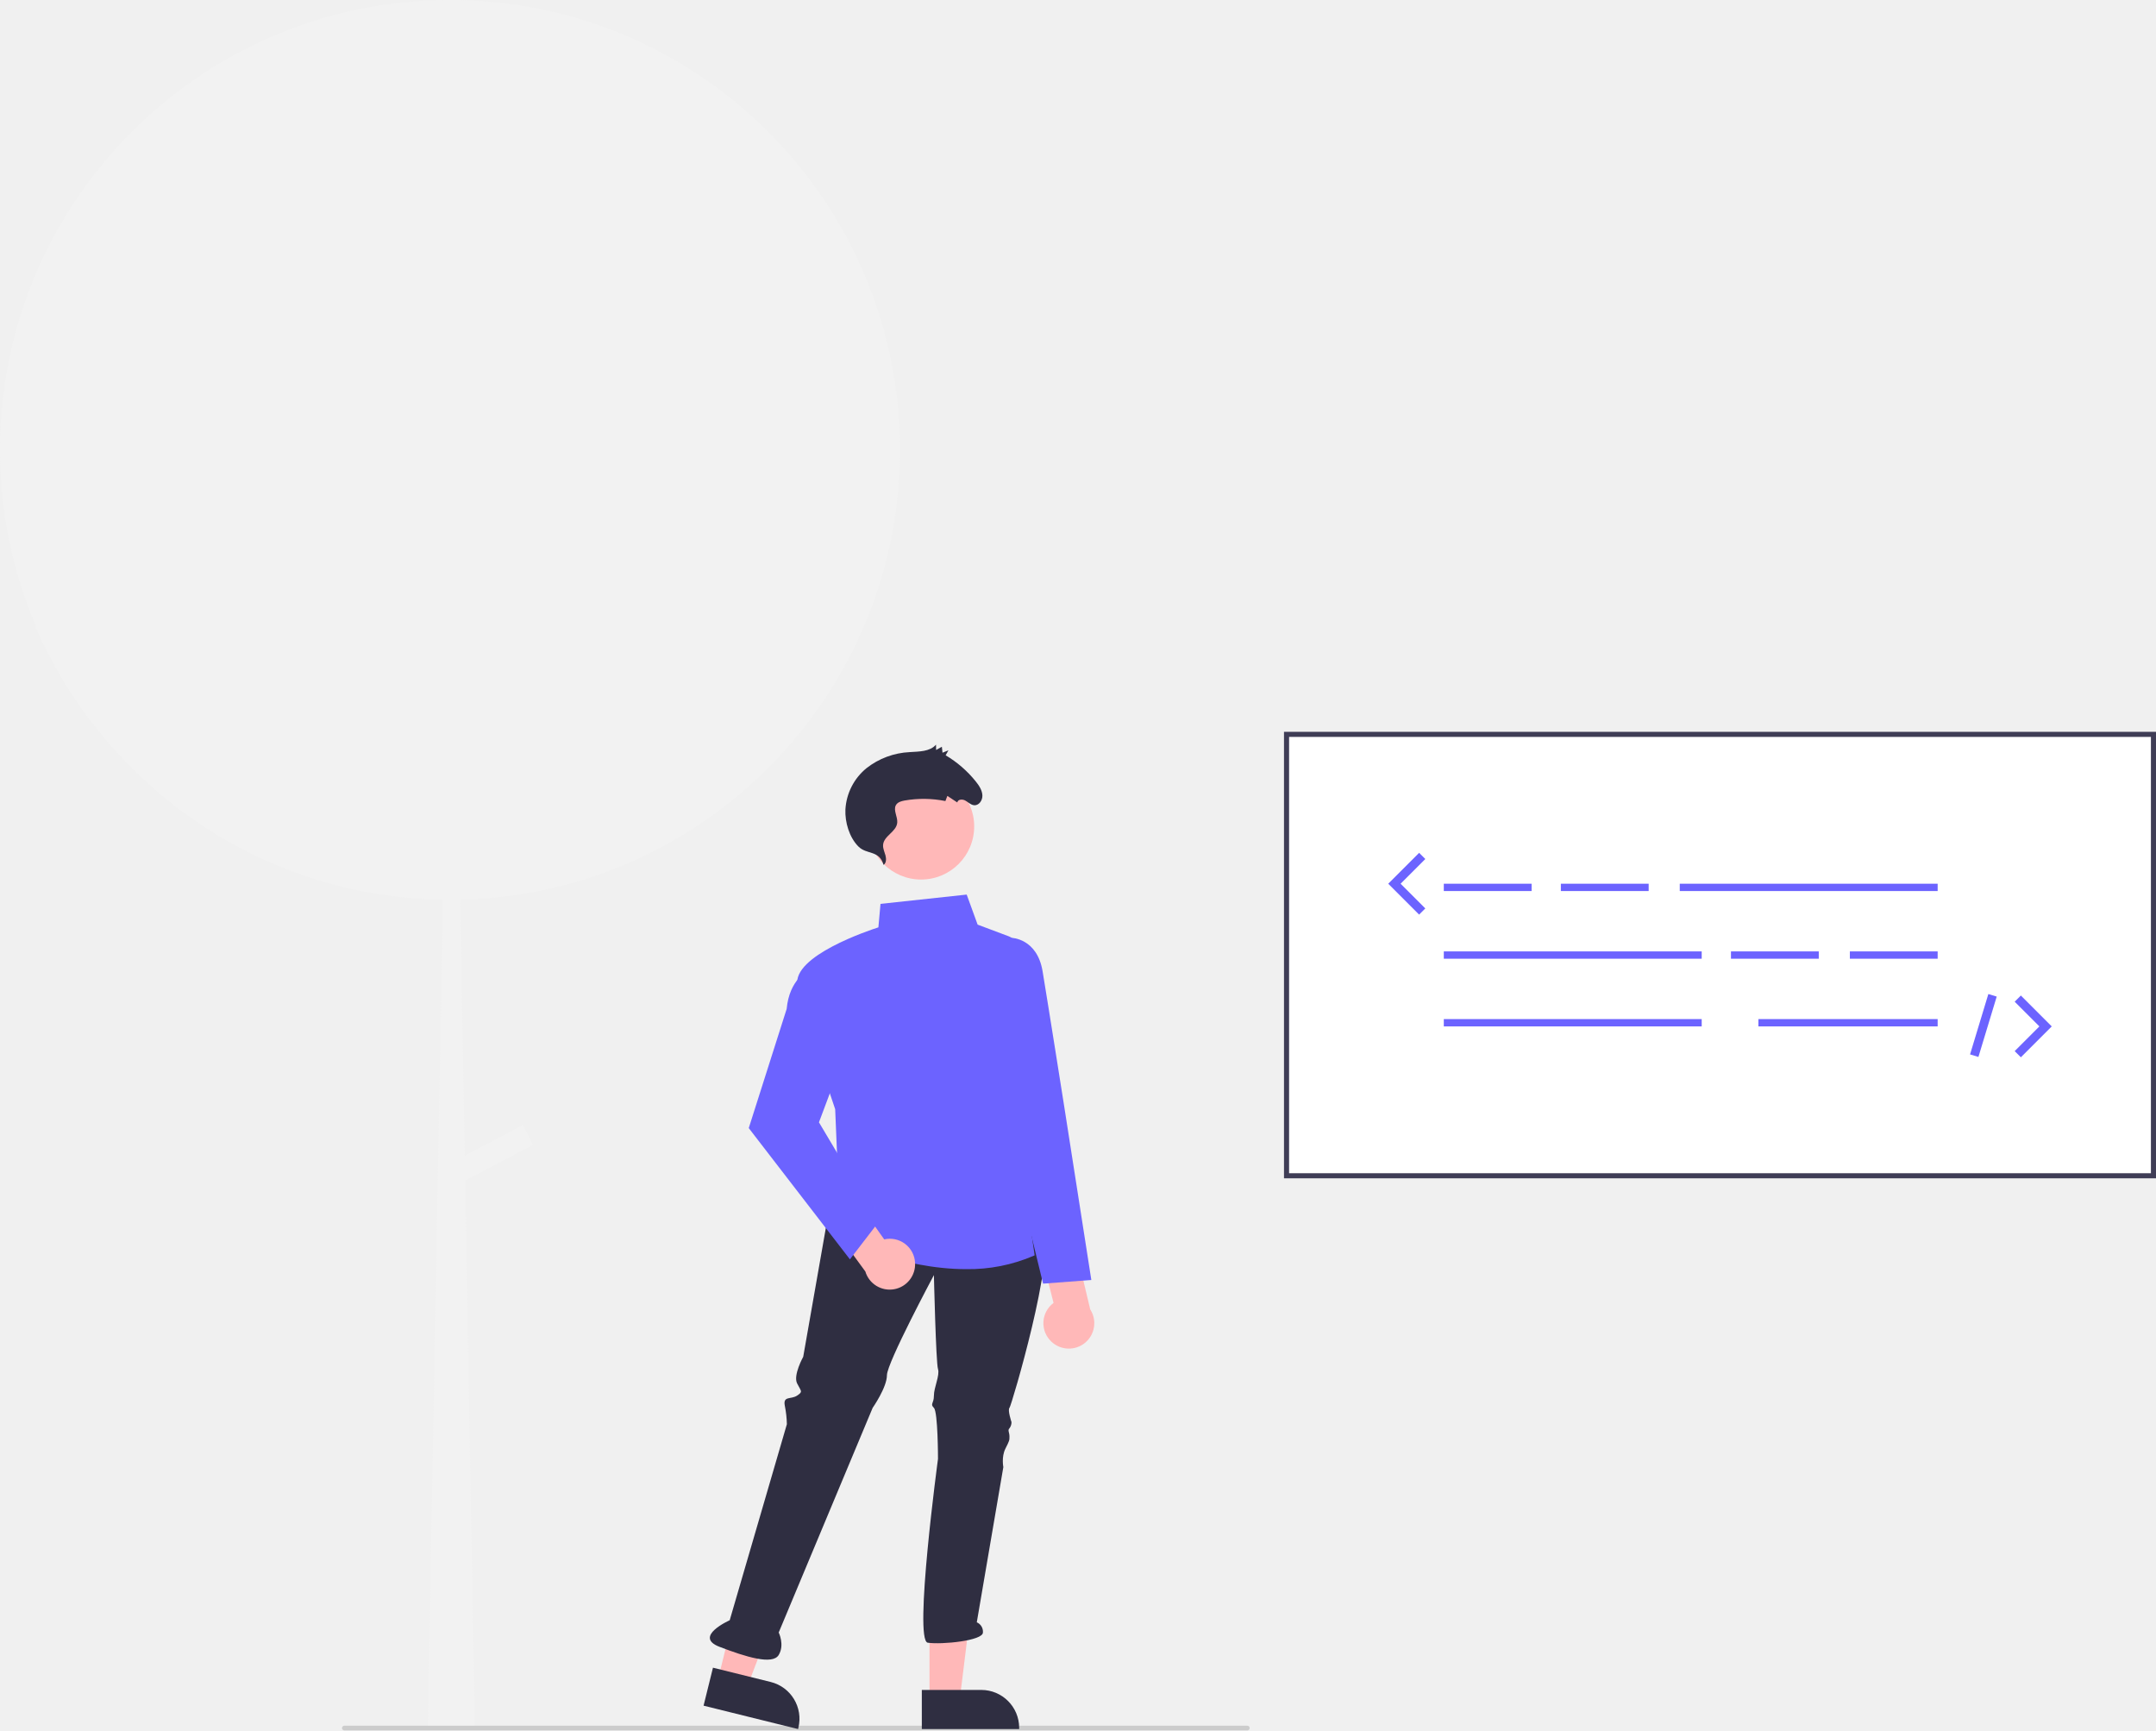
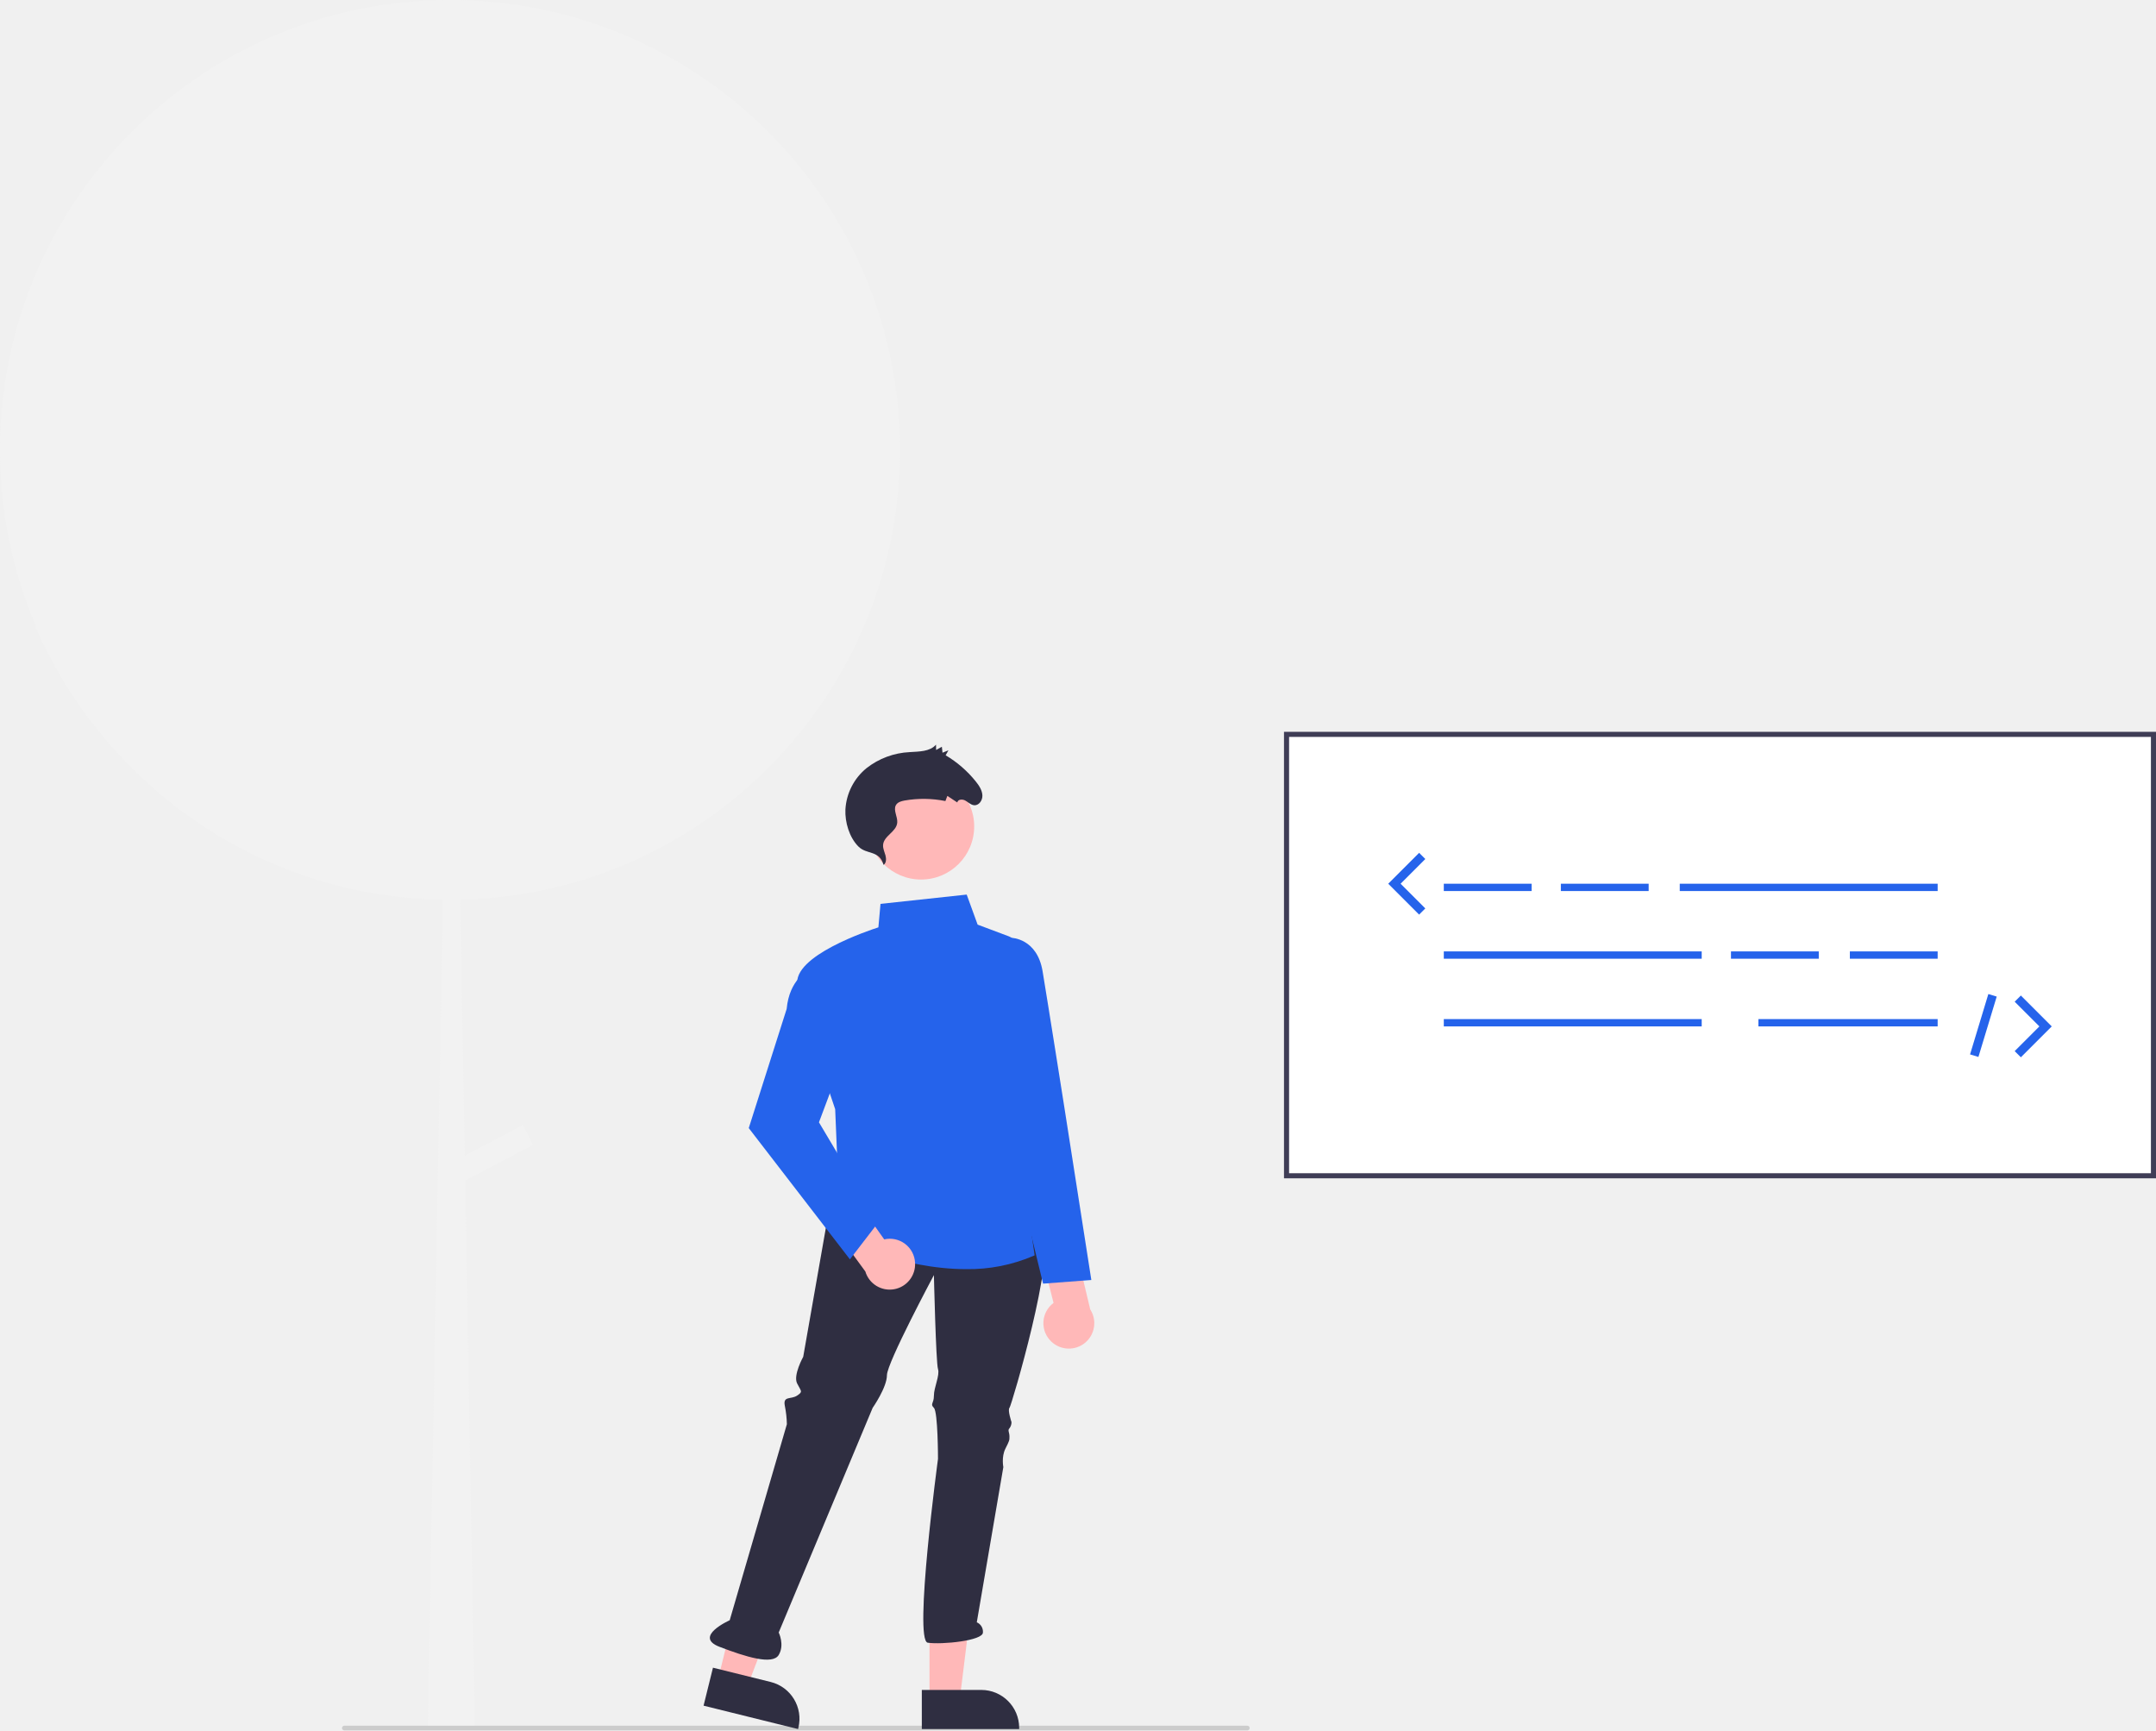
<svg xmlns="http://www.w3.org/2000/svg" id="b80448b0-14d5-4ee1-8d6b-75eb9311be00" data-name="Layer 1" width="909.754" height="730.11" viewBox="0 0 909.754 730.11">
  <path d="M524.877,274.721C524.821,169.855,439.765,84.889,334.899,84.945c-104.866.056-189.832,85.112-189.776,189.978A189.876,189.876,0,0,0,160.414,349.473c-.186-.206-.377-.407-.562-.615a190.043,190.043,0,0,0,34.582,53.513c.043.048.087.094.131.141,1.166,1.271,2.34,2.536,3.54,3.775a189.3,189.3,0,0,0,133.922,58.272l-6.416,348.493h19.822L341.421,583.044l28.674-15.096-4.374-8.308-24.483,12.89-1.884-107.986A189.874,189.874,0,0,0,524.877,274.721Z" transform="translate(-145.1232 -84.94497)" fill="#f2f2f2" />
  <path d="M689.062,579.964h363.675V395.855H689.062Z" transform="translate(-145.1232 -84.94497)" fill="#fff" />
  <path d="M1054.877,582.104H686.922V393.715h367.955Zm-365.815-2.14h363.675V395.855H689.062Z" transform="translate(-145.1232 -84.94497)" fill="#3f3d56" />
-   <rect x="609.233" y="372.864" width="37.047" height="3.087" fill="#6c63ff" />
-   <rect x="658.629" y="372.864" width="37.047" height="3.087" fill="#6c63ff" />
-   <rect x="730.407" y="401.421" width="37.047" height="3.087" fill="#6c63ff" />
-   <rect x="780.574" y="401.421" width="37.047" height="3.087" fill="#6c63ff" />
-   <rect x="708.796" y="372.864" width="108.825" height="3.087" fill="#6c63ff" />
-   <rect x="609.233" y="401.421" width="108.825" height="3.087" fill="#6c63ff" />
-   <rect x="609.233" y="429.978" width="108.825" height="3.087" fill="#6c63ff" />
-   <rect x="741.984" y="429.978" width="75.637" height="3.087" fill="#6c63ff" />
-   <polygon points="598.821 385.897 585.787 372.864 598.821 359.83 601.428 362.438 591.002 372.864 601.428 383.289 598.821 385.897" fill="#6c63ff" />
-   <polygon points="852.732 446.098 850.124 443.491 860.55 433.064 850.124 422.638 852.732 420.031 865.765 433.064 852.732 446.098" fill="#6c63ff" />
-   <rect x="968.733" y="515.78" width="26.613" height="3.688" transform="translate(56.71628 1222.378) rotate(-73.13998)" fill="#6c63ff" />
+   <rect x="609.233" y="372.864" width="37.047" height="3.087" fill="#2563eb" />
+   <rect x="658.629" y="372.864" width="37.047" height="3.087" fill="#2563eb" />
+   <rect x="730.407" y="401.421" width="37.047" height="3.087" fill="#2563eb" />
+   <rect x="780.574" y="401.421" width="37.047" height="3.087" fill="#2563eb" />
+   <rect x="708.796" y="372.864" width="108.825" height="3.087" fill="#2563eb" />
+   <rect x="609.233" y="401.421" width="108.825" height="3.087" fill="#2563eb" />
+   <rect x="609.233" y="429.978" width="108.825" height="3.087" fill="#2563eb" />
+   <rect x="741.984" y="429.978" width="75.637" height="3.087" fill="#2563eb" />
+   <polygon points="598.821 385.897 585.787 372.864 598.821 359.83 601.428 362.438 591.002 372.864 601.428 383.289 598.821 385.897" fill="#2563eb" />
+   <polygon points="852.732 446.098 850.124 443.491 860.55 433.064 850.124 422.638 852.732 420.031 865.765 433.064 852.732 446.098" fill="#2563eb" />
+   <rect x="968.733" y="515.78" width="26.613" height="3.688" transform="translate(56.71628 1222.378) rotate(-73.13998)" fill="#2563eb" />
  <path d="M671.44,815.055h-381a1,1,0,0,1,0-2h381a1,1,0,0,1,0,2Z" transform="translate(-145.1232 -84.94497)" fill="#ccc" />
  <polygon points="392.222 717.182 404.962 717.181 411.022 668.043 392.22 668.044 392.222 717.182" fill="#ffb8b8" />
  <path d="M534.096,797.968l25.089-.001h.001a15.989,15.989,0,0,1,15.988,15.988v.52l-41.077.002Z" transform="translate(-145.1232 -84.94497)" fill="#2f2e41" />
  <polygon points="303.001 708.456 315.368 711.517 333.057 665.274 314.805 660.757 303.001 708.456" fill="#ffb8b8" />
  <path d="M445.969,788.583l24.354,6.027.001 0a15.989,15.989,0,0,1,11.679,19.361l-.125.504-39.874-9.868Z" transform="translate(-145.1232 -84.94497)" fill="#2f2e41" />
  <path d="M495.251,593.646l-11.202,63.766s-4.308,7.755-2.585,11.202,2.585,3.447,0,5.17-6.032,0-5.17,4.308a43.984,43.984,0,0,1,.862,7.755L453.028,768.571s-15.511,6.894-4.308,11.202,22.404,7.755,24.989,3.447,0-9.479,0-9.479l39.638-94.787s6.032-8.617,6.032-13.787,19.819-42.223,19.819-42.223.862,37.053,1.723,39.638-1.723,7.755-1.723,11.202-1.723,3.447,0,5.17,1.723,21.542,1.723,21.542-10.34,76.691-4.308,77.553,23.266-.862,23.266-4.308a4.3,4.3,0,0,0-2.585-4.308l11.202-65.489s-.862-4.308.862-7.755,1.723-3.447,1.723-5.17-.862-2.585,0-3.447a4.255,4.255,0,0,0,.862-2.585s-1.723-5.17-.862-6.032,19.819-65.489,13.787-73.244S495.251,593.646,495.251,593.646Z" transform="translate(-145.1232 -84.94497)" fill="#2f2e41" />
  <circle cx="388.667" cy="348.694" r="22.404" fill="#ffb8b8" />
  <path d="M517.961,449.863c1.152-.773,1.197-2.54.81-3.975s-1.088-2.845-1.028-4.304c.165-3.998,5.671-5.601,5.986-9.58.193-2.447-1.705-5.152-.61-7.27.692-1.338,2.301-1.784,3.766-2.041a46.796,46.796,0,0,1,17.165.231l.825-2.168,4.193,2.767c.229-1.346,2.092-1.481,3.309-.835s2.271,1.761,3.6,1.977c2.117.343,3.791-1.95,3.679-4.156s-1.458-4.205-2.867-5.948a47.165,47.165,0,0,0-12.633-10.936l1.164-2.097-2.492,1.001-.273-2.508-2.428,1.365-.035-2.259c-2.599,2.985-7.126,2.882-11.099,3.151a31.952,31.952,0,0,0-18.255,6.787A24.272,24.272,0,0,0,501.855,426.512c-.226,5.271,1.591,11.686,5.483,15.594C510.876,445.659,516.117,443.503,517.961,449.863Z" transform="translate(-145.1232 -84.94497)" fill="#2f2e41" />
  <path d="M588.764,651.01a10.668,10.668,0,0,1,.919-16.332l-5.976-23.635,13.477-7.134,7.97,33.495A10.726,10.726,0,0,1,588.764,651.01Z" transform="translate(-145.1232 -84.94497)" fill="#ffb8b8" />
-   <path d="M552.744,620.423c-27.233.002-52.301-12.324-52.64-12.493l-.281-.141-2.285-54.846c-.663-1.938-13.712-40.182-15.923-52.338-2.239-12.315,30.215-23.124,34.156-24.388l.894-9.907,36.369-3.919,4.61,12.677,13.048,4.892a6.454,6.454,0,0,1,4,7.582L567.44,517.033l14.264,97.567-.366.165A69.242,69.242,0,0,1,552.744,620.423Z" transform="translate(-145.1232 -84.94497)" fill="#6c63ff" />
-   <path d="M585.258,626.545l-12.621-51.959-13.68-62.7,6.944-31.25h5.937c.109,0,10.897.161,13.22,14.097,2.25,13.498,9.034,56.457,9.102,56.889l11.466,73.384Z" transform="translate(-145.1232 -84.94497)" fill="#6c63ff" />
+   <path d="M552.744,620.423c-27.233.002-52.301-12.324-52.64-12.493l-.281-.141-2.285-54.846c-.663-1.938-13.712-40.182-15.923-52.338-2.239-12.315,30.215-23.124,34.156-24.388l.894-9.907,36.369-3.919,4.61,12.677,13.048,4.892a6.454,6.454,0,0,1,4,7.582L567.44,517.033l14.264,97.567-.366.165A69.242,69.242,0,0,1,552.744,620.423Z" transform="translate(-145.1232 -84.94497)" fill="#2563eb" />
+   <path d="M585.258,626.545l-12.621-51.959-13.68-62.7,6.944-31.25h5.937c.109,0,10.897.161,13.22,14.097,2.25,13.498,9.034,56.457,9.102,56.889l11.466,73.384Z" transform="translate(-145.1232 -84.94497)" fill="#2563eb" />
  <path d="M531.252,617.764a10.668,10.668,0,0,0-13.025-9.897l-14.108-19.882-14.173,5.626,20.317,27.797a10.726,10.726,0,0,0,20.988-3.645Z" transform="translate(-145.1232 -84.94497)" fill="#ffb8b8" />
-   <path d="M503.757,616.291l-42.688-55.379,15.995-50.269c1.172-12.638,9.081-16.167,9.417-16.311l.513-.22,13.918,37.117L490.693,558.48,515.776,600.666Z" transform="translate(-145.1232 -84.94497)" fill="#6c63ff" />
+   <path d="M503.757,616.291l-42.688-55.379,15.995-50.269c1.172-12.638,9.081-16.167,9.417-16.311l.513-.22,13.918,37.117L490.693,558.48,515.776,600.666Z" transform="translate(-145.1232 -84.94497)" fill="#2563eb" />
</svg>
